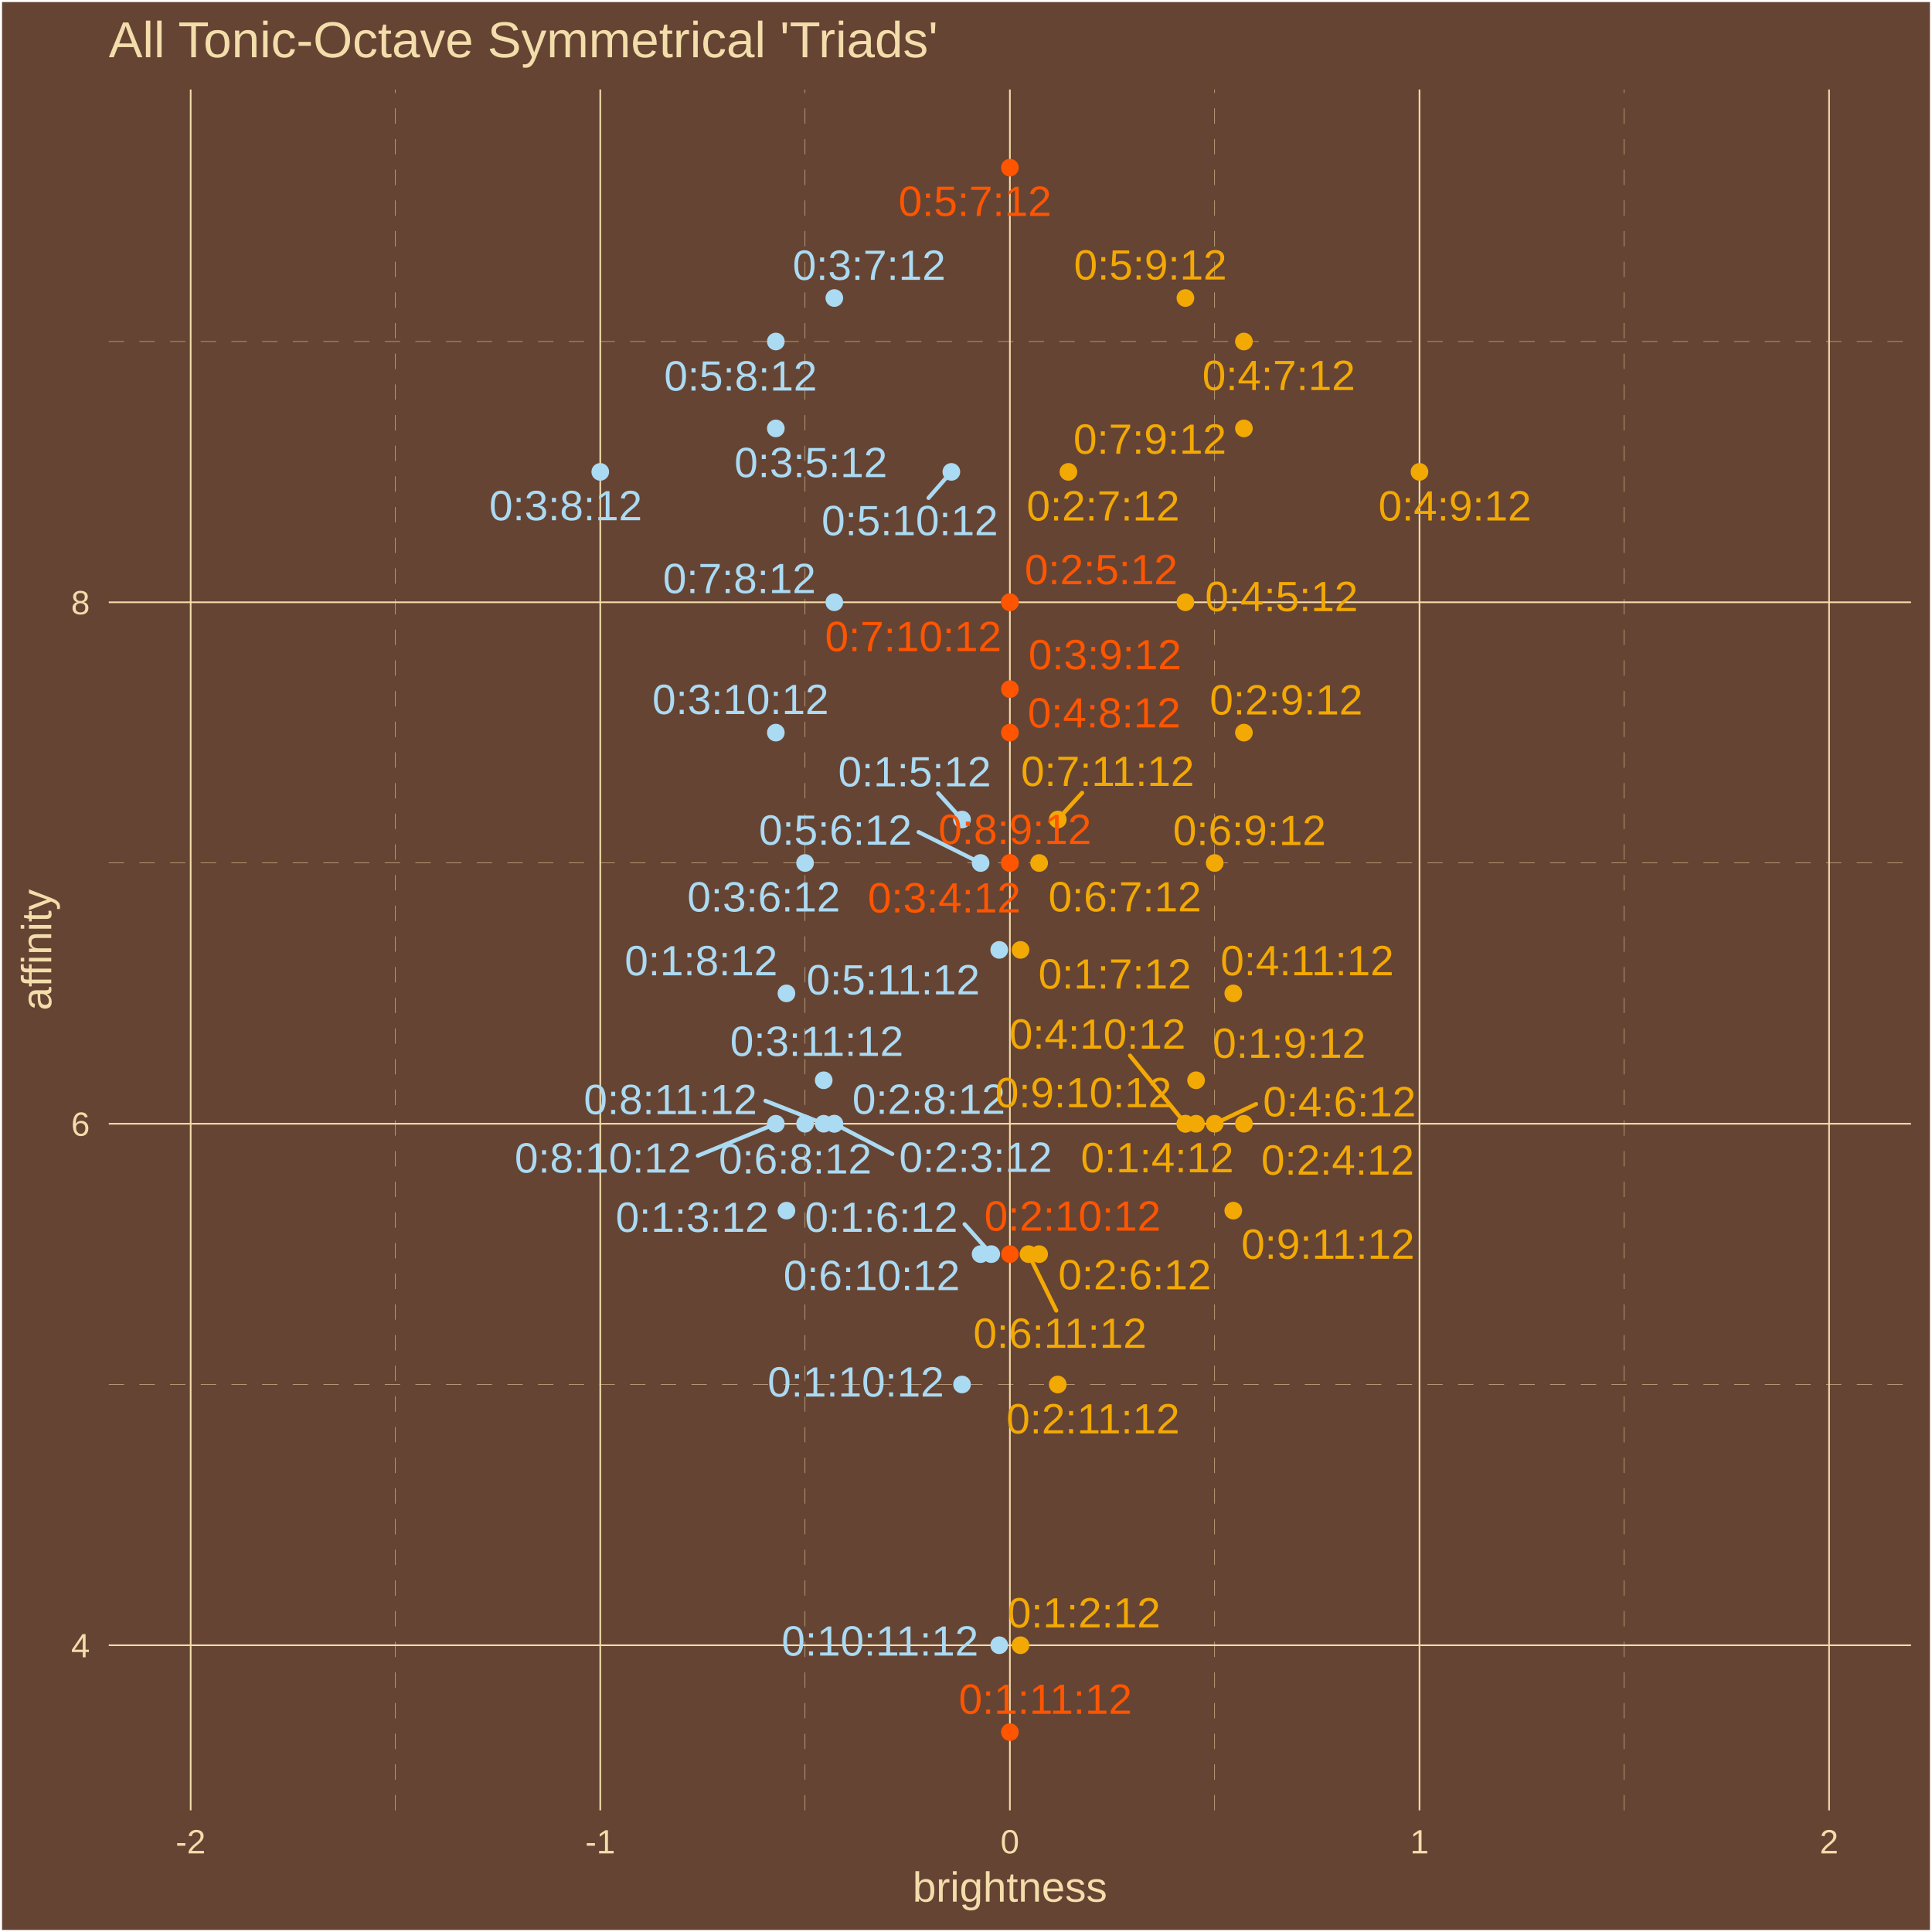
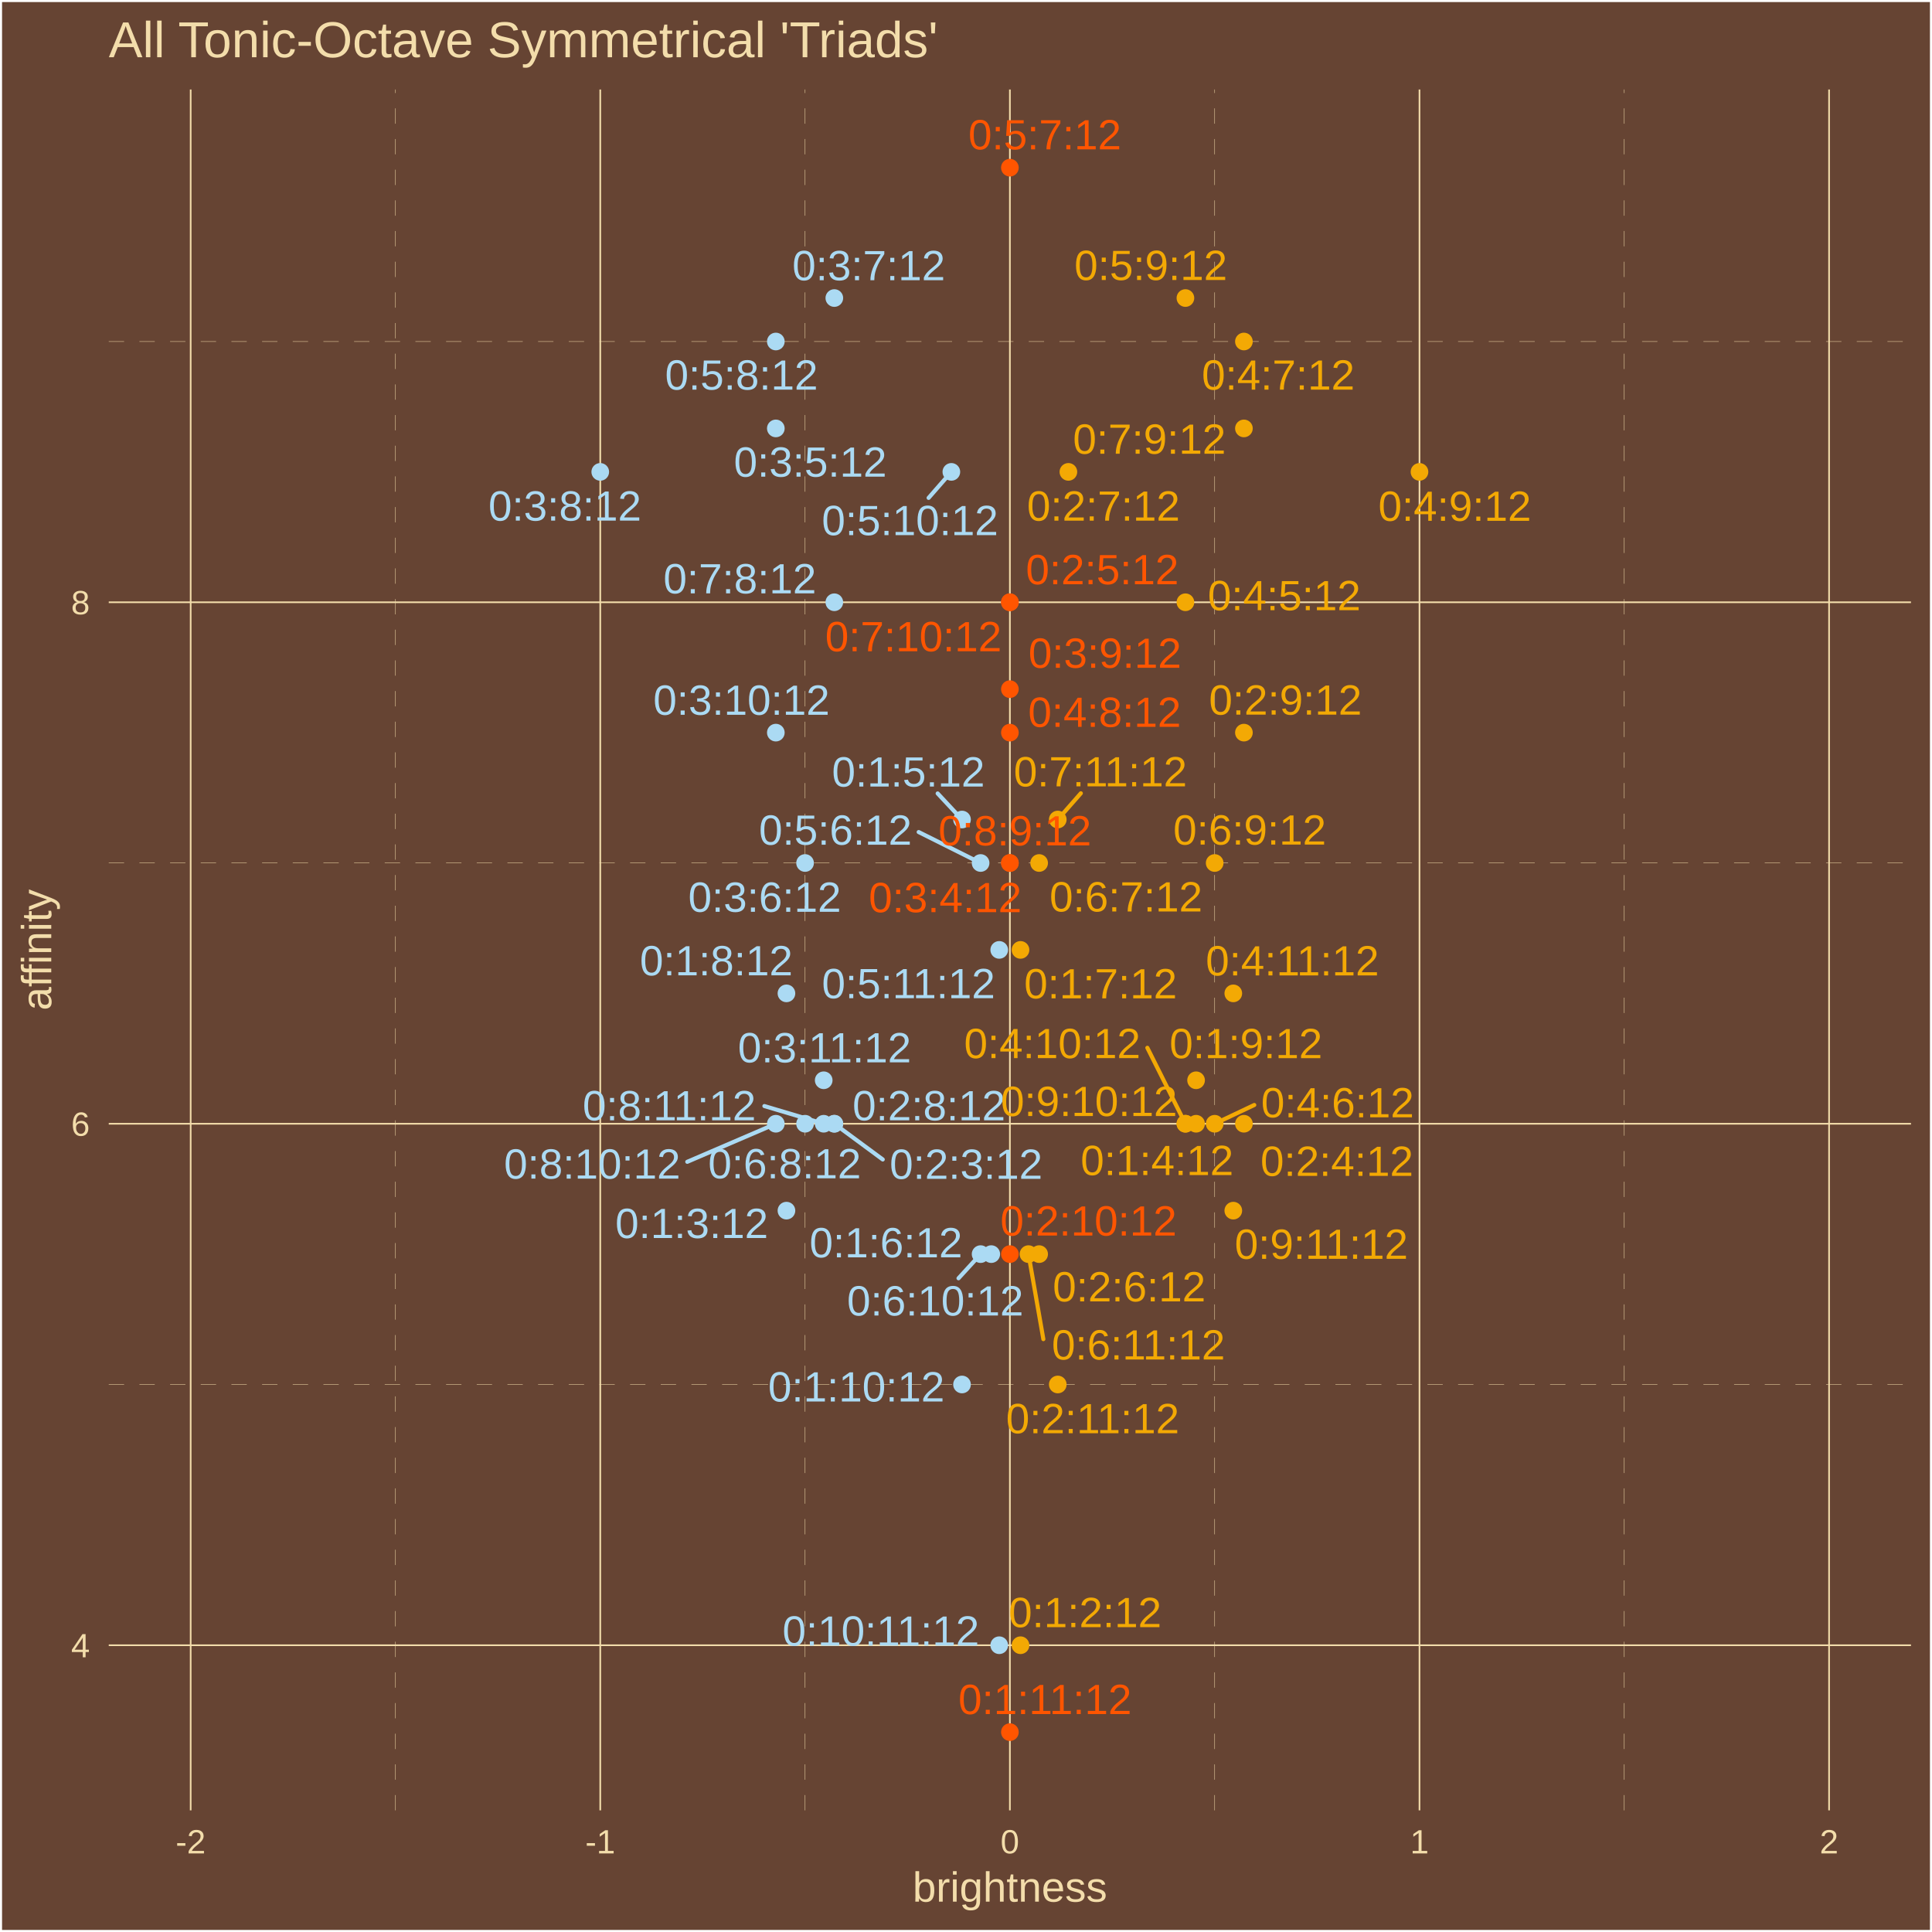
<svg xmlns="http://www.w3.org/2000/svg" class="svglite" width="504.00pt" height="504.00pt" viewBox="0 0 504.00 504.00">
  <defs>
    <style type="text/css">
    .svglite line, .svglite polyline, .svglite polygon, .svglite path, .svglite rect, .svglite circle {
      fill: none;
      stroke: #000000;
      stroke-linecap: round;
      stroke-linejoin: round;
      stroke-miterlimit: 10.00;
    }
    .svglite text {
      white-space: pre;
    }
  </style>
  </defs>
  <rect width="100%" height="100%" style="stroke: none; fill: #664433;" />
  <defs>
    <clipPath id="cpMC4wMHw1MDQuMDB8MC4wMHw1MDQuMDA=">
      <rect x="0.00" y="0.00" width="504.00" height="504.00" />
    </clipPath>
  </defs>
  <g clip-path="url(#cpMC4wMHw1MDQuMDB8MC4wMHw1MDQuMDA=)">
    <rect x="0.00" y="0" width="504.00" height="504.00" style="stroke-width: 1.07; stroke: #FFFFFF; fill: #664433;" />
  </g>
  <defs>
    <clipPath id="cpMjguMzd8NDk4LjUyfDIzLjM0fDQ3Mi4yNw==">
      <rect x="28.37" y="23.34" width="470.15" height="448.93" />
    </clipPath>
  </defs>
  <g clip-path="url(#cpMjguMzd8NDk4LjUyfDIzLjM0fDQ3Mi4yNw==)">
    <rect x="28.37" y="23.34" width="470.15" height="448.93" style="stroke-width: 1.07; stroke: none; fill: #664433;" />
    <polyline points="28.37,361.17 498.52,361.17 " style="stroke-width: 0.11; stroke: #F3DDAB; stroke-dasharray: 4.00,4.00; stroke-linecap: butt;" />
    <polyline points="28.37,225.13 498.52,225.13 " style="stroke-width: 0.11; stroke: #F3DDAB; stroke-dasharray: 4.00,4.00; stroke-linecap: butt;" />
    <polyline points="28.37,89.09 498.52,89.09 " style="stroke-width: 0.11; stroke: #F3DDAB; stroke-dasharray: 4.00,4.00; stroke-linecap: butt;" />
    <polyline points="103.17,472.27 103.17,23.34 " style="stroke-width: 0.11; stroke: #F3DDAB; stroke-dasharray: 4.00,4.00; stroke-linecap: butt;" />
    <polyline points="210.02,472.27 210.02,23.34 " style="stroke-width: 0.11; stroke: #F3DDAB; stroke-dasharray: 4.00,4.00; stroke-linecap: butt;" />
    <polyline points="316.87,472.27 316.87,23.34 " style="stroke-width: 0.11; stroke: #F3DDAB; stroke-dasharray: 4.00,4.00; stroke-linecap: butt;" />
    <polyline points="423.72,472.27 423.72,23.34 " style="stroke-width: 0.11; stroke: #F3DDAB; stroke-dasharray: 4.00,4.00; stroke-linecap: butt;" />
    <polyline points="28.37,429.19 498.52,429.19 " style="stroke-width: 0.43; stroke: #F3DDAB; stroke-linecap: butt;" />
    <polyline points="28.37,293.15 498.52,293.15 " style="stroke-width: 0.43; stroke: #F3DDAB; stroke-linecap: butt;" />
    <polyline points="28.37,157.11 498.52,157.11 " style="stroke-width: 0.43; stroke: #F3DDAB; stroke-linecap: butt;" />
    <polyline points="49.74,472.27 49.74,23.34 " style="stroke-width: 0.43; stroke: #F3DDAB; stroke-linecap: butt;" />
    <polyline points="156.59,472.27 156.59,23.34 " style="stroke-width: 0.43; stroke: #F3DDAB; stroke-linecap: butt;" />
    <polyline points="263.45,472.27 263.45,23.34 " style="stroke-width: 0.43; stroke: #F3DDAB; stroke-linecap: butt;" />
    <polyline points="370.30,472.27 370.30,23.34 " style="stroke-width: 0.43; stroke: #F3DDAB; stroke-linecap: butt;" />
    <polyline points="477.15,472.27 477.15,23.34 " style="stroke-width: 0.43; stroke: #F3DDAB; stroke-linecap: butt;" />
    <circle cx="266.22" cy="429.19" r="1.95" style="stroke-width: 0.71; stroke: #F3A904; fill: #F3A904;" />
    <circle cx="205.16" cy="315.82" r="1.95" style="stroke-width: 0.71; stroke: #ABDAF3; fill: #ABDAF3;" />
    <circle cx="312.02" cy="293.15" r="1.95" style="stroke-width: 0.71; stroke: #F3A904; fill: #F3A904;" />
    <circle cx="250.96" cy="213.79" r="1.95" style="stroke-width: 0.71; stroke: #ABDAF3; fill: #ABDAF3;" />
    <circle cx="258.59" cy="327.16" r="1.95" style="stroke-width: 0.71; stroke: #ABDAF3; fill: #ABDAF3;" />
    <circle cx="266.22" cy="247.80" r="1.95" style="stroke-width: 0.71; stroke: #F3A904; fill: #F3A904;" />
    <circle cx="205.16" cy="259.14" r="1.95" style="stroke-width: 0.71; stroke: #ABDAF3; fill: #ABDAF3;" />
    <circle cx="312.02" cy="281.81" r="1.95" style="stroke-width: 0.71; stroke: #F3A904; fill: #F3A904;" />
    <circle cx="250.96" cy="361.17" r="1.95" style="stroke-width: 0.71; stroke: #ABDAF3; fill: #ABDAF3;" />
    <circle cx="263.45" cy="451.86" r="1.95" style="stroke-width: 0.71; stroke: #FF5500; fill: #FF5500;" />
    <circle cx="217.65" cy="293.15" r="1.95" style="stroke-width: 0.71; stroke: #ABDAF3; fill: #ABDAF3;" />
    <circle cx="324.50" cy="293.15" r="1.95" style="stroke-width: 0.71; stroke: #F3A904; fill: #F3A904;" />
    <circle cx="263.45" cy="157.11" r="1.95" style="stroke-width: 0.71; stroke: #FF5500; fill: #FF5500;" />
    <circle cx="271.08" cy="327.16" r="1.95" style="stroke-width: 0.71; stroke: #F3A904; fill: #F3A904;" />
    <circle cx="278.71" cy="123.10" r="1.95" style="stroke-width: 0.71; stroke: #F3A904; fill: #F3A904;" />
    <circle cx="217.65" cy="293.15" r="1.95" style="stroke-width: 0.71; stroke: #ABDAF3; fill: #ABDAF3;" />
    <circle cx="324.50" cy="191.12" r="1.95" style="stroke-width: 0.71; stroke: #F3A904; fill: #F3A904;" />
    <circle cx="263.45" cy="327.16" r="1.95" style="stroke-width: 0.71; stroke: #FF5500; fill: #FF5500;" />
    <circle cx="275.94" cy="361.17" r="1.95" style="stroke-width: 0.71; stroke: #F3A904; fill: #F3A904;" />
    <circle cx="263.45" cy="225.13" r="1.95" style="stroke-width: 0.71; stroke: #FF5500; fill: #FF5500;" />
    <circle cx="202.39" cy="111.76" r="1.95" style="stroke-width: 0.71; stroke: #ABDAF3; fill: #ABDAF3;" />
    <circle cx="210.02" cy="225.13" r="1.95" style="stroke-width: 0.71; stroke: #ABDAF3; fill: #ABDAF3;" />
    <circle cx="217.65" cy="77.75" r="1.95" style="stroke-width: 0.71; stroke: #ABDAF3; fill: #ABDAF3;" />
    <circle cx="156.59" cy="123.10" r="1.95" style="stroke-width: 0.71; stroke: #ABDAF3; fill: #ABDAF3;" />
    <circle cx="263.45" cy="179.78" r="1.95" style="stroke-width: 0.71; stroke: #FF5500; fill: #FF5500;" />
    <circle cx="202.39" cy="191.12" r="1.95" style="stroke-width: 0.71; stroke: #ABDAF3; fill: #ABDAF3;" />
    <circle cx="214.88" cy="281.81" r="1.95" style="stroke-width: 0.71; stroke: #ABDAF3; fill: #ABDAF3;" />
    <circle cx="309.24" cy="157.11" r="1.95" style="stroke-width: 0.71; stroke: #F3A904; fill: #F3A904;" />
    <circle cx="316.87" cy="293.15" r="1.95" style="stroke-width: 0.71; stroke: #F3A904; fill: #F3A904;" />
    <circle cx="324.50" cy="89.09" r="1.95" style="stroke-width: 0.71; stroke: #F3A904; fill: #F3A904;" />
    <circle cx="263.45" cy="191.12" r="1.95" style="stroke-width: 0.71; stroke: #FF5500; fill: #FF5500;" />
    <circle cx="370.30" cy="123.10" r="1.95" style="stroke-width: 0.71; stroke: #F3A904; fill: #F3A904;" />
    <circle cx="309.24" cy="293.15" r="1.95" style="stroke-width: 0.71; stroke: #F3A904; fill: #F3A904;" />
    <circle cx="321.73" cy="259.14" r="1.95" style="stroke-width: 0.71; stroke: #F3A904; fill: #F3A904;" />
    <circle cx="255.81" cy="225.13" r="1.95" style="stroke-width: 0.71; stroke: #ABDAF3; fill: #ABDAF3;" />
    <circle cx="263.45" cy="43.74" r="1.95" style="stroke-width: 0.71; stroke: #FF5500; fill: #FF5500;" />
    <circle cx="202.39" cy="89.09" r="1.95" style="stroke-width: 0.71; stroke: #ABDAF3; fill: #ABDAF3;" />
    <circle cx="309.24" cy="77.75" r="1.95" style="stroke-width: 0.71; stroke: #F3A904; fill: #F3A904;" />
    <circle cx="248.18" cy="123.10" r="1.95" style="stroke-width: 0.71; stroke: #ABDAF3; fill: #ABDAF3;" />
    <circle cx="260.67" cy="247.80" r="1.95" style="stroke-width: 0.71; stroke: #ABDAF3; fill: #ABDAF3;" />
    <circle cx="271.08" cy="225.13" r="1.95" style="stroke-width: 0.71; stroke: #F3A904; fill: #F3A904;" />
    <circle cx="210.02" cy="293.15" r="1.95" style="stroke-width: 0.71; stroke: #ABDAF3; fill: #ABDAF3;" />
    <circle cx="316.87" cy="225.13" r="1.95" style="stroke-width: 0.71; stroke: #F3A904; fill: #F3A904;" />
    <circle cx="255.81" cy="327.16" r="1.95" style="stroke-width: 0.71; stroke: #ABDAF3; fill: #ABDAF3;" />
    <circle cx="268.30" cy="327.16" r="1.95" style="stroke-width: 0.71; stroke: #F3A904; fill: #F3A904;" />
    <circle cx="217.65" cy="157.11" r="1.95" style="stroke-width: 0.71; stroke: #ABDAF3; fill: #ABDAF3;" />
    <circle cx="324.50" cy="111.76" r="1.95" style="stroke-width: 0.71; stroke: #F3A904; fill: #F3A904;" />
    <circle cx="263.45" cy="157.11" r="1.95" style="stroke-width: 0.71; stroke: #FF5500; fill: #FF5500;" />
    <circle cx="275.94" cy="213.79" r="1.95" style="stroke-width: 0.71; stroke: #F3A904; fill: #F3A904;" />
    <circle cx="263.45" cy="225.13" r="1.95" style="stroke-width: 0.71; stroke: #FF5500; fill: #FF5500;" />
    <circle cx="202.39" cy="293.15" r="1.95" style="stroke-width: 0.71; stroke: #ABDAF3; fill: #ABDAF3;" />
    <circle cx="214.88" cy="293.15" r="1.95" style="stroke-width: 0.71; stroke: #ABDAF3; fill: #ABDAF3;" />
    <circle cx="309.24" cy="293.15" r="1.95" style="stroke-width: 0.71; stroke: #F3A904; fill: #F3A904;" />
    <circle cx="321.73" cy="315.82" r="1.95" style="stroke-width: 0.71; stroke: #F3A904; fill: #F3A904;" />
    <circle cx="260.67" cy="429.19" r="1.95" style="stroke-width: 0.71; stroke: #ABDAF3; fill: #ABDAF3;" />
-     <line x1="244.75" y1="206.94" x2="250.20" y2="212.96" style="stroke-width: 1.07; stroke: #ABDAF3;" />
-     <line x1="251.64" y1="319.36" x2="257.84" y2="326.32" style="stroke-width: 1.07; stroke: #ABDAF3;" />
-     <line x1="232.76" y1="301.04" x2="218.66" y2="293.67" style="stroke-width: 1.07; stroke: #ABDAF3;" />
-     <line x1="327.68" y1="288.01" x2="317.90" y2="292.66" style="stroke-width: 1.07; stroke: #F3A904;" />
-     <line x1="294.78" y1="275.37" x2="308.53" y2="292.28" style="stroke-width: 1.07; stroke: #F3A904;" />
-     <line x1="239.64" y1="217.06" x2="254.79" y2="224.62" style="stroke-width: 1.07; stroke: #ABDAF3;" />
-     <line x1="242.23" y1="129.90" x2="247.44" y2="123.94" style="stroke-width: 1.07; stroke: #ABDAF3;" />
-     <line x1="275.55" y1="341.90" x2="268.79" y2="328.15" style="stroke-width: 1.07; stroke: #F3A904;" />
-     <line x1="282.29" y1="206.83" x2="276.69" y2="212.96" style="stroke-width: 1.07; stroke: #F3A904;" />
-     <line x1="182.07" y1="301.48" x2="201.33" y2="293.58" style="stroke-width: 1.07; stroke: #ABDAF3;" />
-     <line x1="199.69" y1="287.17" x2="213.81" y2="292.73" style="stroke-width: 1.07; stroke: #ABDAF3;" />
-     <text x="282.79" y="424.54" text-anchor="middle" style="font-size: 11.04px;fill: #F3A904; font-family: &quot;Arial&quot;;" textLength="39.87px" lengthAdjust="spacingAndGlyphs">0:1:2:12</text>
-     <text x="180.55" y="321.35" text-anchor="middle" style="font-size: 11.04px;fill: #ABDAF3; font-family: &quot;Arial&quot;;" textLength="39.87px" lengthAdjust="spacingAndGlyphs">0:1:3:12</text>
-     <text x="301.89" y="305.81" text-anchor="middle" style="font-size: 11.04px;fill: #F3A904; font-family: &quot;Arial&quot;;" textLength="39.87px" lengthAdjust="spacingAndGlyphs">0:1:4:12</text>
-     <text x="238.59" y="205.14" text-anchor="middle" style="font-size: 11.04px;fill: #ABDAF3; font-family: &quot;Arial&quot;;" textLength="39.87px" lengthAdjust="spacingAndGlyphs">0:1:5:12</text>
-     <text x="229.90" y="321.34" text-anchor="middle" style="font-size: 11.04px;fill: #ABDAF3; font-family: &quot;Arial&quot;;" textLength="39.87px" lengthAdjust="spacingAndGlyphs">0:1:6:12</text>
-     <text x="290.82" y="257.89" text-anchor="middle" style="font-size: 11.04px;fill: #F3A904; font-family: &quot;Arial&quot;;" textLength="39.87px" lengthAdjust="spacingAndGlyphs">0:1:7:12</text>
-     <text x="182.90" y="254.43" text-anchor="middle" style="font-size: 11.04px;fill: #ABDAF3; font-family: &quot;Arial&quot;;" textLength="39.87px" lengthAdjust="spacingAndGlyphs">0:1:8:12</text>
-     <text x="336.31" y="275.96" text-anchor="middle" style="font-size: 11.04px;fill: #F3A904; font-family: &quot;Arial&quot;;" textLength="39.87px" lengthAdjust="spacingAndGlyphs">0:1:9:12</text>
-     <text x="223.25" y="364.32" text-anchor="middle" style="font-size: 11.04px;fill: #ABDAF3; font-family: &quot;Arial&quot;;" textLength="46.01px" lengthAdjust="spacingAndGlyphs">0:1:10:12</text>
-     <text x="272.71" y="447.08" text-anchor="middle" style="font-size: 11.04px;fill: #FF5500; font-family: &quot;Arial&quot;;" textLength="46.01px" lengthAdjust="spacingAndGlyphs">0:1:11:12</text>
-     <text x="254.50" y="305.71" text-anchor="middle" style="font-size: 11.04px;fill: #ABDAF3; font-family: &quot;Arial&quot;;" textLength="39.87px" lengthAdjust="spacingAndGlyphs">0:2:3:12</text>
-     <text x="348.96" y="306.43" text-anchor="middle" style="font-size: 11.04px;fill: #F3A904; font-family: &quot;Arial&quot;;" textLength="39.87px" lengthAdjust="spacingAndGlyphs">0:2:4:12</text>
-     <text x="287.25" y="152.40" text-anchor="middle" style="font-size: 11.04px;fill: #FF5500; font-family: &quot;Arial&quot;;" textLength="39.87px" lengthAdjust="spacingAndGlyphs">0:2:5:12</text>
-     <text x="296.01" y="336.35" text-anchor="middle" style="font-size: 11.04px;fill: #F3A904; font-family: &quot;Arial&quot;;" textLength="39.87px" lengthAdjust="spacingAndGlyphs">0:2:6:12</text>
-     <text x="287.77" y="135.78" text-anchor="middle" style="font-size: 11.04px;fill: #F3A904; font-family: &quot;Arial&quot;;" textLength="39.87px" lengthAdjust="spacingAndGlyphs">0:2:7:12</text>
-     <text x="242.29" y="290.56" text-anchor="middle" style="font-size: 11.04px;fill: #ABDAF3; font-family: &quot;Arial&quot;;" textLength="39.87px" lengthAdjust="spacingAndGlyphs">0:2:8:12</text>
-     <text x="335.52" y="186.39" text-anchor="middle" style="font-size: 11.04px;fill: #F3A904; font-family: &quot;Arial&quot;;" textLength="39.87px" lengthAdjust="spacingAndGlyphs">0:2:9:12</text>
-     <text x="279.79" y="321.04" text-anchor="middle" style="font-size: 11.04px;fill: #FF5500; font-family: &quot;Arial&quot;;" textLength="46.01px" lengthAdjust="spacingAndGlyphs">0:2:10:12</text>
-     <text x="285.14" y="373.93" text-anchor="middle" style="font-size: 11.04px;fill: #F3A904; font-family: &quot;Arial&quot;;" textLength="46.01px" lengthAdjust="spacingAndGlyphs">0:2:11:12</text>
-     <text x="246.32" y="238.02" text-anchor="middle" style="font-size: 11.04px;fill: #FF5500; font-family: &quot;Arial&quot;;" textLength="39.87px" lengthAdjust="spacingAndGlyphs">0:3:4:12</text>
-     <text x="211.52" y="124.47" text-anchor="middle" style="font-size: 11.04px;fill: #ABDAF3; font-family: &quot;Arial&quot;;" textLength="39.87px" lengthAdjust="spacingAndGlyphs">0:3:5:12</text>
-     <text x="199.24" y="237.78" text-anchor="middle" style="font-size: 11.04px;fill: #ABDAF3; font-family: &quot;Arial&quot;;" textLength="39.87px" lengthAdjust="spacingAndGlyphs">0:3:6:12</text>
-     <text x="226.73" y="73.00" text-anchor="middle" style="font-size: 11.04px;fill: #ABDAF3; font-family: &quot;Arial&quot;;" textLength="39.87px" lengthAdjust="spacingAndGlyphs">0:3:7:12</text>
-     <text x="147.57" y="135.71" text-anchor="middle" style="font-size: 11.04px;fill: #ABDAF3; font-family: &quot;Arial&quot;;" textLength="39.87px" lengthAdjust="spacingAndGlyphs">0:3:8:12</text>
-     <text x="288.24" y="174.59" text-anchor="middle" style="font-size: 11.04px;fill: #FF5500; font-family: &quot;Arial&quot;;" textLength="39.87px" lengthAdjust="spacingAndGlyphs">0:3:9:12</text>
-     <text x="193.18" y="186.27" text-anchor="middle" style="font-size: 11.04px;fill: #ABDAF3; font-family: &quot;Arial&quot;;" textLength="46.01px" lengthAdjust="spacingAndGlyphs">0:3:10:12</text>
-     <text x="213.08" y="275.45" text-anchor="middle" style="font-size: 11.04px;fill: #ABDAF3; font-family: &quot;Arial&quot;;" textLength="46.01px" lengthAdjust="spacingAndGlyphs">0:3:11:12</text>
-     <text x="334.30" y="159.42" text-anchor="middle" style="font-size: 11.04px;fill: #F3A904; font-family: &quot;Arial&quot;;" textLength="39.87px" lengthAdjust="spacingAndGlyphs">0:4:5:12</text>
-     <text x="349.42" y="291.21" text-anchor="middle" style="font-size: 11.04px;fill: #F3A904; font-family: &quot;Arial&quot;;" textLength="39.87px" lengthAdjust="spacingAndGlyphs">0:4:6:12</text>
-     <text x="333.59" y="101.76" text-anchor="middle" style="font-size: 11.04px;fill: #F3A904; font-family: &quot;Arial&quot;;" textLength="39.87px" lengthAdjust="spacingAndGlyphs">0:4:7:12</text>
-     <text x="288.03" y="189.77" text-anchor="middle" style="font-size: 11.04px;fill: #FF5500; font-family: &quot;Arial&quot;;" textLength="39.87px" lengthAdjust="spacingAndGlyphs">0:4:8:12</text>
-     <text x="379.52" y="135.78" text-anchor="middle" style="font-size: 11.04px;fill: #F3A904; font-family: &quot;Arial&quot;;" textLength="39.87px" lengthAdjust="spacingAndGlyphs">0:4:9:12</text>
-     <text x="286.28" y="273.57" text-anchor="middle" style="font-size: 11.04px;fill: #F3A904; font-family: &quot;Arial&quot;;" textLength="46.01px" lengthAdjust="spacingAndGlyphs">0:4:10:12</text>
-     <text x="341.00" y="254.42" text-anchor="middle" style="font-size: 11.04px;fill: #F3A904; font-family: &quot;Arial&quot;;" textLength="46.01px" lengthAdjust="spacingAndGlyphs">0:4:11:12</text>
-     <text x="217.91" y="220.36" text-anchor="middle" style="font-size: 11.04px;fill: #ABDAF3; font-family: &quot;Arial&quot;;" textLength="39.87px" lengthAdjust="spacingAndGlyphs">0:5:6:12</text>
-     <text x="254.34" y="56.32" text-anchor="middle" style="font-size: 11.04px;fill: #FF5500; font-family: &quot;Arial&quot;;" textLength="39.87px" lengthAdjust="spacingAndGlyphs">0:5:7:12</text>
-     <text x="193.19" y="101.88" text-anchor="middle" style="font-size: 11.04px;fill: #ABDAF3; font-family: &quot;Arial&quot;;" textLength="39.87px" lengthAdjust="spacingAndGlyphs">0:5:8:12</text>
-     <text x="300.09" y="72.93" text-anchor="middle" style="font-size: 11.04px;fill: #F3A904; font-family: &quot;Arial&quot;;" textLength="39.87px" lengthAdjust="spacingAndGlyphs">0:5:9:12</text>
-     <text x="237.34" y="139.62" text-anchor="middle" style="font-size: 11.04px;fill: #ABDAF3; font-family: &quot;Arial&quot;;" textLength="46.01px" lengthAdjust="spacingAndGlyphs">0:5:10:12</text>
-     <text x="233.00" y="259.41" text-anchor="middle" style="font-size: 11.04px;fill: #ABDAF3; font-family: &quot;Arial&quot;;" textLength="46.01px" lengthAdjust="spacingAndGlyphs">0:5:11:12</text>
-     <text x="293.44" y="237.75" text-anchor="middle" style="font-size: 11.04px;fill: #F3A904; font-family: &quot;Arial&quot;;" textLength="39.87px" lengthAdjust="spacingAndGlyphs">0:6:7:12</text>
-     <text x="207.44" y="306.14" text-anchor="middle" style="font-size: 11.04px;fill: #ABDAF3; font-family: &quot;Arial&quot;;" textLength="39.87px" lengthAdjust="spacingAndGlyphs">0:6:8:12</text>
-     <text x="325.95" y="220.44" text-anchor="middle" style="font-size: 11.04px;fill: #F3A904; font-family: &quot;Arial&quot;;" textLength="39.87px" lengthAdjust="spacingAndGlyphs">0:6:9:12</text>
-     <text x="227.39" y="336.55" text-anchor="middle" style="font-size: 11.04px;fill: #ABDAF3; font-family: &quot;Arial&quot;;" textLength="46.01px" lengthAdjust="spacingAndGlyphs">0:6:10:12</text>
-     <text x="276.51" y="351.62" text-anchor="middle" style="font-size: 11.04px;fill: #F3A904; font-family: &quot;Arial&quot;;" textLength="46.01px" lengthAdjust="spacingAndGlyphs">0:6:11:12</text>
-     <text x="192.89" y="154.73" text-anchor="middle" style="font-size: 11.04px;fill: #ABDAF3; font-family: &quot;Arial&quot;;" textLength="39.87px" lengthAdjust="spacingAndGlyphs">0:7:8:12</text>
-     <text x="299.97" y="118.37" text-anchor="middle" style="font-size: 11.04px;fill: #F3A904; font-family: &quot;Arial&quot;;" textLength="39.87px" lengthAdjust="spacingAndGlyphs">0:7:9:12</text>
-     <text x="238.24" y="169.85" text-anchor="middle" style="font-size: 11.04px;fill: #FF5500; font-family: &quot;Arial&quot;;" textLength="46.01px" lengthAdjust="spacingAndGlyphs">0:7:10:12</text>
-     <text x="288.93" y="205.03" text-anchor="middle" style="font-size: 11.04px;fill: #F3A904; font-family: &quot;Arial&quot;;" textLength="46.01px" lengthAdjust="spacingAndGlyphs">0:7:11:12</text>
-     <text x="264.75" y="220.17" text-anchor="middle" style="font-size: 11.04px;fill: #FF5500; font-family: &quot;Arial&quot;;" textLength="39.87px" lengthAdjust="spacingAndGlyphs">0:8:9:12</text>
-     <text x="157.27" y="305.89" text-anchor="middle" style="font-size: 11.04px;fill: #ABDAF3; font-family: &quot;Arial&quot;;" textLength="46.01px" lengthAdjust="spacingAndGlyphs">0:8:10:12</text>
-     <text x="174.89" y="290.64" text-anchor="middle" style="font-size: 11.04px;fill: #ABDAF3; font-family: &quot;Arial&quot;;" textLength="46.01px" lengthAdjust="spacingAndGlyphs">0:8:11:12</text>
-     <text x="282.64" y="288.84" text-anchor="middle" style="font-size: 11.04px;fill: #F3A904; font-family: &quot;Arial&quot;;" textLength="46.01px" lengthAdjust="spacingAndGlyphs">0:9:10:12</text>
-     <text x="346.42" y="328.38" text-anchor="middle" style="font-size: 11.04px;fill: #F3A904; font-family: &quot;Arial&quot;;" textLength="46.01px" lengthAdjust="spacingAndGlyphs">0:9:11:12</text>
-     <text x="229.57" y="431.90" text-anchor="middle" style="font-size: 11.04px;fill: #ABDAF3; font-family: &quot;Arial&quot;;" textLength="52.14px" lengthAdjust="spacingAndGlyphs">0:10:11:12</text>
+     <line x1="244.61" y1="206.99" x2="250.19" y2="212.97" style="stroke-width: 1.07; stroke: #ABDAF3;" />
+     <line x1="230.28" y1="302.47" x2="218.56" y2="293.82" style="stroke-width: 1.07; stroke: #ABDAF3;" />
+     <line x1="327.20" y1="288.26" x2="317.90" y2="292.66" style="stroke-width: 1.07; stroke: #F3A904;" />
+     <line x1="299.31" y1="273.34" x2="308.74" y2="292.16" style="stroke-width: 1.07; stroke: #F3A904;" />
+     <line x1="239.66" y1="217.06" x2="254.79" y2="224.62" style="stroke-width: 1.07; stroke: #ABDAF3;" />
+     <line x1="242.25" y1="129.88" x2="247.44" y2="123.94" style="stroke-width: 1.07; stroke: #ABDAF3;" />
+     <line x1="250.05" y1="333.46" x2="255.06" y2="327.99" style="stroke-width: 1.07; stroke: #ABDAF3;" />
+     <line x1="272.18" y1="349.34" x2="268.49" y2="328.24" style="stroke-width: 1.07; stroke: #F3A904;" />
+     <line x1="281.96" y1="206.94" x2="276.68" y2="212.95" style="stroke-width: 1.07; stroke: #F3A904;" />
+     <line x1="179.29" y1="303.08" x2="201.34" y2="293.60" style="stroke-width: 1.07; stroke: #ABDAF3;" />
+     <line x1="199.41" y1="288.54" x2="213.78" y2="292.82" style="stroke-width: 1.07; stroke: #ABDAF3;" />
+     <text x="283.06" y="424.47" text-anchor="middle" style="font-size: 11.04px;fill: #F3A904; font-family: &quot;Arial&quot;;" textLength="39.87px" lengthAdjust="spacingAndGlyphs">0:1:2:12</text>
+     <text x="180.45" y="322.97" text-anchor="middle" style="font-size: 11.04px;fill: #ABDAF3; font-family: &quot;Arial&quot;;" textLength="39.87px" lengthAdjust="spacingAndGlyphs">0:1:3:12</text>
+     <text x="301.84" y="306.54" text-anchor="middle" style="font-size: 11.04px;fill: #F3A904; font-family: &quot;Arial&quot;;" textLength="39.87px" lengthAdjust="spacingAndGlyphs">0:1:4:12</text>
+     <text x="236.96" y="205.19" text-anchor="middle" style="font-size: 11.04px;fill: #ABDAF3; font-family: &quot;Arial&quot;;" textLength="39.87px" lengthAdjust="spacingAndGlyphs">0:1:5:12</text>
+     <text x="231.12" y="328.00" text-anchor="middle" style="font-size: 11.04px;fill: #ABDAF3; font-family: &quot;Arial&quot;;" textLength="39.87px" lengthAdjust="spacingAndGlyphs">0:1:6:12</text>
+     <text x="287.11" y="260.44" text-anchor="middle" style="font-size: 11.04px;fill: #F3A904; font-family: &quot;Arial&quot;;" textLength="39.87px" lengthAdjust="spacingAndGlyphs">0:1:7:12</text>
+     <text x="186.86" y="254.44" text-anchor="middle" style="font-size: 11.04px;fill: #ABDAF3; font-family: &quot;Arial&quot;;" textLength="39.87px" lengthAdjust="spacingAndGlyphs">0:1:8:12</text>
+     <text x="325.03" y="276.05" text-anchor="middle" style="font-size: 11.04px;fill: #F3A904; font-family: &quot;Arial&quot;;" textLength="39.87px" lengthAdjust="spacingAndGlyphs">0:1:9:12</text>
+     <text x="223.39" y="365.60" text-anchor="middle" style="font-size: 11.04px;fill: #ABDAF3; font-family: &quot;Arial&quot;;" textLength="46.01px" lengthAdjust="spacingAndGlyphs">0:1:10:12</text>
+     <text x="272.61" y="447.15" text-anchor="middle" style="font-size: 11.04px;fill: #FF5500; font-family: &quot;Arial&quot;;" textLength="46.01px" lengthAdjust="spacingAndGlyphs">0:1:11:12</text>
+     <text x="252.02" y="307.52" text-anchor="middle" style="font-size: 11.04px;fill: #ABDAF3; font-family: &quot;Arial&quot;;" textLength="39.87px" lengthAdjust="spacingAndGlyphs">0:2:3:12</text>
+     <text x="348.76" y="306.75" text-anchor="middle" style="font-size: 11.04px;fill: #F3A904; font-family: &quot;Arial&quot;;" textLength="39.87px" lengthAdjust="spacingAndGlyphs">0:2:4:12</text>
+     <text x="287.55" y="152.41" text-anchor="middle" style="font-size: 11.04px;fill: #FF5500; font-family: &quot;Arial&quot;;" textLength="39.87px" lengthAdjust="spacingAndGlyphs">0:2:5:12</text>
+     <text x="294.57" y="339.49" text-anchor="middle" style="font-size: 11.04px;fill: #F3A904; font-family: &quot;Arial&quot;;" textLength="39.87px" lengthAdjust="spacingAndGlyphs">0:2:6:12</text>
+     <text x="287.86" y="135.82" text-anchor="middle" style="font-size: 11.04px;fill: #F3A904; font-family: &quot;Arial&quot;;" textLength="39.87px" lengthAdjust="spacingAndGlyphs">0:2:7:12</text>
+     <text x="242.34" y="292.25" text-anchor="middle" style="font-size: 11.04px;fill: #ABDAF3; font-family: &quot;Arial&quot;;" textLength="39.87px" lengthAdjust="spacingAndGlyphs">0:2:8:12</text>
+     <text x="335.32" y="186.42" text-anchor="middle" style="font-size: 11.04px;fill: #F3A904; font-family: &quot;Arial&quot;;" textLength="39.87px" lengthAdjust="spacingAndGlyphs">0:2:9:12</text>
+     <text x="283.96" y="322.32" text-anchor="middle" style="font-size: 11.04px;fill: #FF5500; font-family: &quot;Arial&quot;;" textLength="46.01px" lengthAdjust="spacingAndGlyphs">0:2:10:12</text>
+     <text x="285.04" y="373.88" text-anchor="middle" style="font-size: 11.04px;fill: #F3A904; font-family: &quot;Arial&quot;;" textLength="46.01px" lengthAdjust="spacingAndGlyphs">0:2:11:12</text>
+     <text x="246.58" y="237.96" text-anchor="middle" style="font-size: 11.04px;fill: #FF5500; font-family: &quot;Arial&quot;;" textLength="39.87px" lengthAdjust="spacingAndGlyphs">0:3:4:12</text>
+     <text x="211.38" y="124.35" text-anchor="middle" style="font-size: 11.04px;fill: #ABDAF3; font-family: &quot;Arial&quot;;" textLength="39.87px" lengthAdjust="spacingAndGlyphs">0:3:5:12</text>
+     <text x="199.48" y="237.86" text-anchor="middle" style="font-size: 11.04px;fill: #ABDAF3; font-family: &quot;Arial&quot;;" textLength="39.87px" lengthAdjust="spacingAndGlyphs">0:3:6:12</text>
+     <text x="226.63" y="73.10" text-anchor="middle" style="font-size: 11.04px;fill: #ABDAF3; font-family: &quot;Arial&quot;;" textLength="39.87px" lengthAdjust="spacingAndGlyphs">0:3:7:12</text>
+     <text x="147.36" y="135.81" text-anchor="middle" style="font-size: 11.04px;fill: #ABDAF3; font-family: &quot;Arial&quot;;" textLength="39.87px" lengthAdjust="spacingAndGlyphs">0:3:8:12</text>
+     <text x="288.24" y="174.20" text-anchor="middle" style="font-size: 11.04px;fill: #FF5500; font-family: &quot;Arial&quot;;" textLength="39.87px" lengthAdjust="spacingAndGlyphs">0:3:9:12</text>
+     <text x="193.43" y="186.46" text-anchor="middle" style="font-size: 11.04px;fill: #ABDAF3; font-family: &quot;Arial&quot;;" textLength="46.01px" lengthAdjust="spacingAndGlyphs">0:3:10:12</text>
+     <text x="215.10" y="277.13" text-anchor="middle" style="font-size: 11.04px;fill: #ABDAF3; font-family: &quot;Arial&quot;;" textLength="46.01px" lengthAdjust="spacingAndGlyphs">0:3:11:12</text>
+     <text x="335.02" y="159.19" text-anchor="middle" style="font-size: 11.04px;fill: #F3A904; font-family: &quot;Arial&quot;;" textLength="39.87px" lengthAdjust="spacingAndGlyphs">0:4:5:12</text>
+     <text x="348.93" y="291.48" text-anchor="middle" style="font-size: 11.04px;fill: #F3A904; font-family: &quot;Arial&quot;;" textLength="39.87px" lengthAdjust="spacingAndGlyphs">0:4:6:12</text>
+     <text x="333.45" y="101.64" text-anchor="middle" style="font-size: 11.04px;fill: #F3A904; font-family: &quot;Arial&quot;;" textLength="39.87px" lengthAdjust="spacingAndGlyphs">0:4:7:12</text>
+     <text x="288.15" y="189.62" text-anchor="middle" style="font-size: 11.04px;fill: #FF5500; font-family: &quot;Arial&quot;;" textLength="39.87px" lengthAdjust="spacingAndGlyphs">0:4:8:12</text>
+     <text x="379.50" y="135.87" text-anchor="middle" style="font-size: 11.04px;fill: #F3A904; font-family: &quot;Arial&quot;;" textLength="39.87px" lengthAdjust="spacingAndGlyphs">0:4:9:12</text>
+     <text x="274.51" y="276.03" text-anchor="middle" style="font-size: 11.04px;fill: #F3A904; font-family: &quot;Arial&quot;;" textLength="46.01px" lengthAdjust="spacingAndGlyphs">0:4:10:12</text>
+     <text x="337.14" y="254.46" text-anchor="middle" style="font-size: 11.04px;fill: #F3A904; font-family: &quot;Arial&quot;;" textLength="46.01px" lengthAdjust="spacingAndGlyphs">0:4:11:12</text>
+     <text x="217.93" y="220.36" text-anchor="middle" style="font-size: 11.04px;fill: #ABDAF3; font-family: &quot;Arial&quot;;" textLength="39.87px" lengthAdjust="spacingAndGlyphs">0:5:6:12</text>
+     <text x="272.56" y="38.96" text-anchor="middle" style="font-size: 11.04px;fill: #FF5500; font-family: &quot;Arial&quot;;" textLength="39.87px" lengthAdjust="spacingAndGlyphs">0:5:7:12</text>
+     <text x="193.43" y="101.64" text-anchor="middle" style="font-size: 11.04px;fill: #ABDAF3; font-family: &quot;Arial&quot;;" textLength="39.87px" lengthAdjust="spacingAndGlyphs">0:5:8:12</text>
+     <text x="300.21" y="73.05" text-anchor="middle" style="font-size: 11.04px;fill: #F3A904; font-family: &quot;Arial&quot;;" textLength="39.87px" lengthAdjust="spacingAndGlyphs">0:5:9:12</text>
+     <text x="237.39" y="139.60" text-anchor="middle" style="font-size: 11.04px;fill: #ABDAF3; font-family: &quot;Arial&quot;;" textLength="46.01px" lengthAdjust="spacingAndGlyphs">0:5:10:12</text>
+     <text x="237.00" y="260.41" text-anchor="middle" style="font-size: 11.04px;fill: #ABDAF3; font-family: &quot;Arial&quot;;" textLength="46.01px" lengthAdjust="spacingAndGlyphs">0:5:11:12</text>
+     <text x="293.74" y="237.77" text-anchor="middle" style="font-size: 11.04px;fill: #F3A904; font-family: &quot;Arial&quot;;" textLength="39.87px" lengthAdjust="spacingAndGlyphs">0:6:7:12</text>
+     <text x="204.68" y="307.39" text-anchor="middle" style="font-size: 11.04px;fill: #ABDAF3; font-family: &quot;Arial&quot;;" textLength="39.87px" lengthAdjust="spacingAndGlyphs">0:6:8:12</text>
+     <text x="326.01" y="220.33" text-anchor="middle" style="font-size: 11.04px;fill: #F3A904; font-family: &quot;Arial&quot;;" textLength="39.87px" lengthAdjust="spacingAndGlyphs">0:6:9:12</text>
+     <text x="243.98" y="343.17" text-anchor="middle" style="font-size: 11.04px;fill: #ABDAF3; font-family: &quot;Arial&quot;;" textLength="46.01px" lengthAdjust="spacingAndGlyphs">0:6:10:12</text>
+     <text x="296.98" y="354.66" text-anchor="middle" style="font-size: 11.04px;fill: #F3A904; font-family: &quot;Arial&quot;;" textLength="46.01px" lengthAdjust="spacingAndGlyphs">0:6:11:12</text>
+     <text x="193.00" y="154.79" text-anchor="middle" style="font-size: 11.04px;fill: #ABDAF3; font-family: &quot;Arial&quot;;" textLength="39.87px" lengthAdjust="spacingAndGlyphs">0:7:8:12</text>
+     <text x="299.84" y="118.37" text-anchor="middle" style="font-size: 11.04px;fill: #F3A904; font-family: &quot;Arial&quot;;" textLength="39.87px" lengthAdjust="spacingAndGlyphs">0:7:9:12</text>
+     <text x="238.28" y="169.89" text-anchor="middle" style="font-size: 11.04px;fill: #FF5500; font-family: &quot;Arial&quot;;" textLength="46.01px" lengthAdjust="spacingAndGlyphs">0:7:10:12</text>
+     <text x="287.06" y="205.14" text-anchor="middle" style="font-size: 11.04px;fill: #F3A904; font-family: &quot;Arial&quot;;" textLength="46.01px" lengthAdjust="spacingAndGlyphs">0:7:11:12</text>
+     <text x="264.75" y="220.53" text-anchor="middle" style="font-size: 11.04px;fill: #FF5500; font-family: &quot;Arial&quot;;" textLength="39.87px" lengthAdjust="spacingAndGlyphs">0:8:9:12</text>
+     <text x="154.49" y="307.47" text-anchor="middle" style="font-size: 11.04px;fill: #ABDAF3; font-family: &quot;Arial&quot;;" textLength="46.01px" lengthAdjust="spacingAndGlyphs">0:8:10:12</text>
+     <text x="174.60" y="292.26" text-anchor="middle" style="font-size: 11.04px;fill: #ABDAF3; font-family: &quot;Arial&quot;;" textLength="46.01px" lengthAdjust="spacingAndGlyphs">0:8:11:12</text>
+     <text x="284.09" y="291.13" text-anchor="middle" style="font-size: 11.04px;fill: #F3A904; font-family: &quot;Arial&quot;;" textLength="46.01px" lengthAdjust="spacingAndGlyphs">0:9:10:12</text>
+     <text x="344.70" y="328.39" text-anchor="middle" style="font-size: 11.04px;fill: #F3A904; font-family: &quot;Arial&quot;;" textLength="46.01px" lengthAdjust="spacingAndGlyphs">0:9:11:12</text>
+     <text x="229.79" y="429.30" text-anchor="middle" style="font-size: 11.04px;fill: #ABDAF3; font-family: &quot;Arial&quot;;" textLength="52.14px" lengthAdjust="spacingAndGlyphs">0:10:11:12</text>
  </g>
  <g clip-path="url(#cpMC4wMHw1MDQuMDB8MC4wMHw1MDQuMDA=)">
    <text x="23.44" y="432.34" text-anchor="end" style="font-size: 8.80px;fill: #F3DDAB; font-family: &quot;Arial&quot;;" textLength="4.90px" lengthAdjust="spacingAndGlyphs">4</text>
    <text x="23.44" y="296.30" text-anchor="end" style="font-size: 8.80px;fill: #F3DDAB; font-family: &quot;Arial&quot;;" textLength="4.90px" lengthAdjust="spacingAndGlyphs">6</text>
    <text x="23.44" y="160.26" text-anchor="end" style="font-size: 8.80px;fill: #F3DDAB; font-family: &quot;Arial&quot;;" textLength="4.90px" lengthAdjust="spacingAndGlyphs">8</text>
    <text x="49.74" y="483.50" text-anchor="middle" style="font-size: 8.80px;fill: #F3DDAB; font-family: &quot;Arial&quot;;" textLength="7.83px" lengthAdjust="spacingAndGlyphs">-2</text>
    <text x="156.59" y="483.50" text-anchor="middle" style="font-size: 8.80px;fill: #F3DDAB; font-family: &quot;Arial&quot;;" textLength="7.83px" lengthAdjust="spacingAndGlyphs">-1</text>
    <text x="263.45" y="483.50" text-anchor="middle" style="font-size: 8.80px;fill: #F3DDAB; font-family: &quot;Arial&quot;;" textLength="4.90px" lengthAdjust="spacingAndGlyphs">0</text>
    <text x="370.30" y="483.50" text-anchor="middle" style="font-size: 8.80px;fill: #F3DDAB; font-family: &quot;Arial&quot;;" textLength="4.90px" lengthAdjust="spacingAndGlyphs">1</text>
    <text x="477.15" y="483.50" text-anchor="middle" style="font-size: 8.80px;fill: #F3DDAB; font-family: &quot;Arial&quot;;" textLength="4.90px" lengthAdjust="spacingAndGlyphs">2</text>
    <text x="263.45" y="496.09" text-anchor="middle" style="font-size: 11.00px;fill: #F3DDAB; font-family: &quot;Arial&quot;;" textLength="50.76px" lengthAdjust="spacingAndGlyphs">brightness</text>
    <text transform="translate(13.37,247.80) rotate(-90)" text-anchor="middle" style="font-size: 11.00px;fill: #F3DDAB; font-family: &quot;Arial&quot;;" textLength="31.78px" lengthAdjust="spacingAndGlyphs">affinity</text>
    <text x="28.37" y="14.94" style="font-size: 13.20px;fill: #F3DDAB; font-family: &quot;Arial&quot;;" textLength="218.33px" lengthAdjust="spacingAndGlyphs">All Tonic-Octave Symmetrical 'Triads'</text>
  </g>
</svg>
